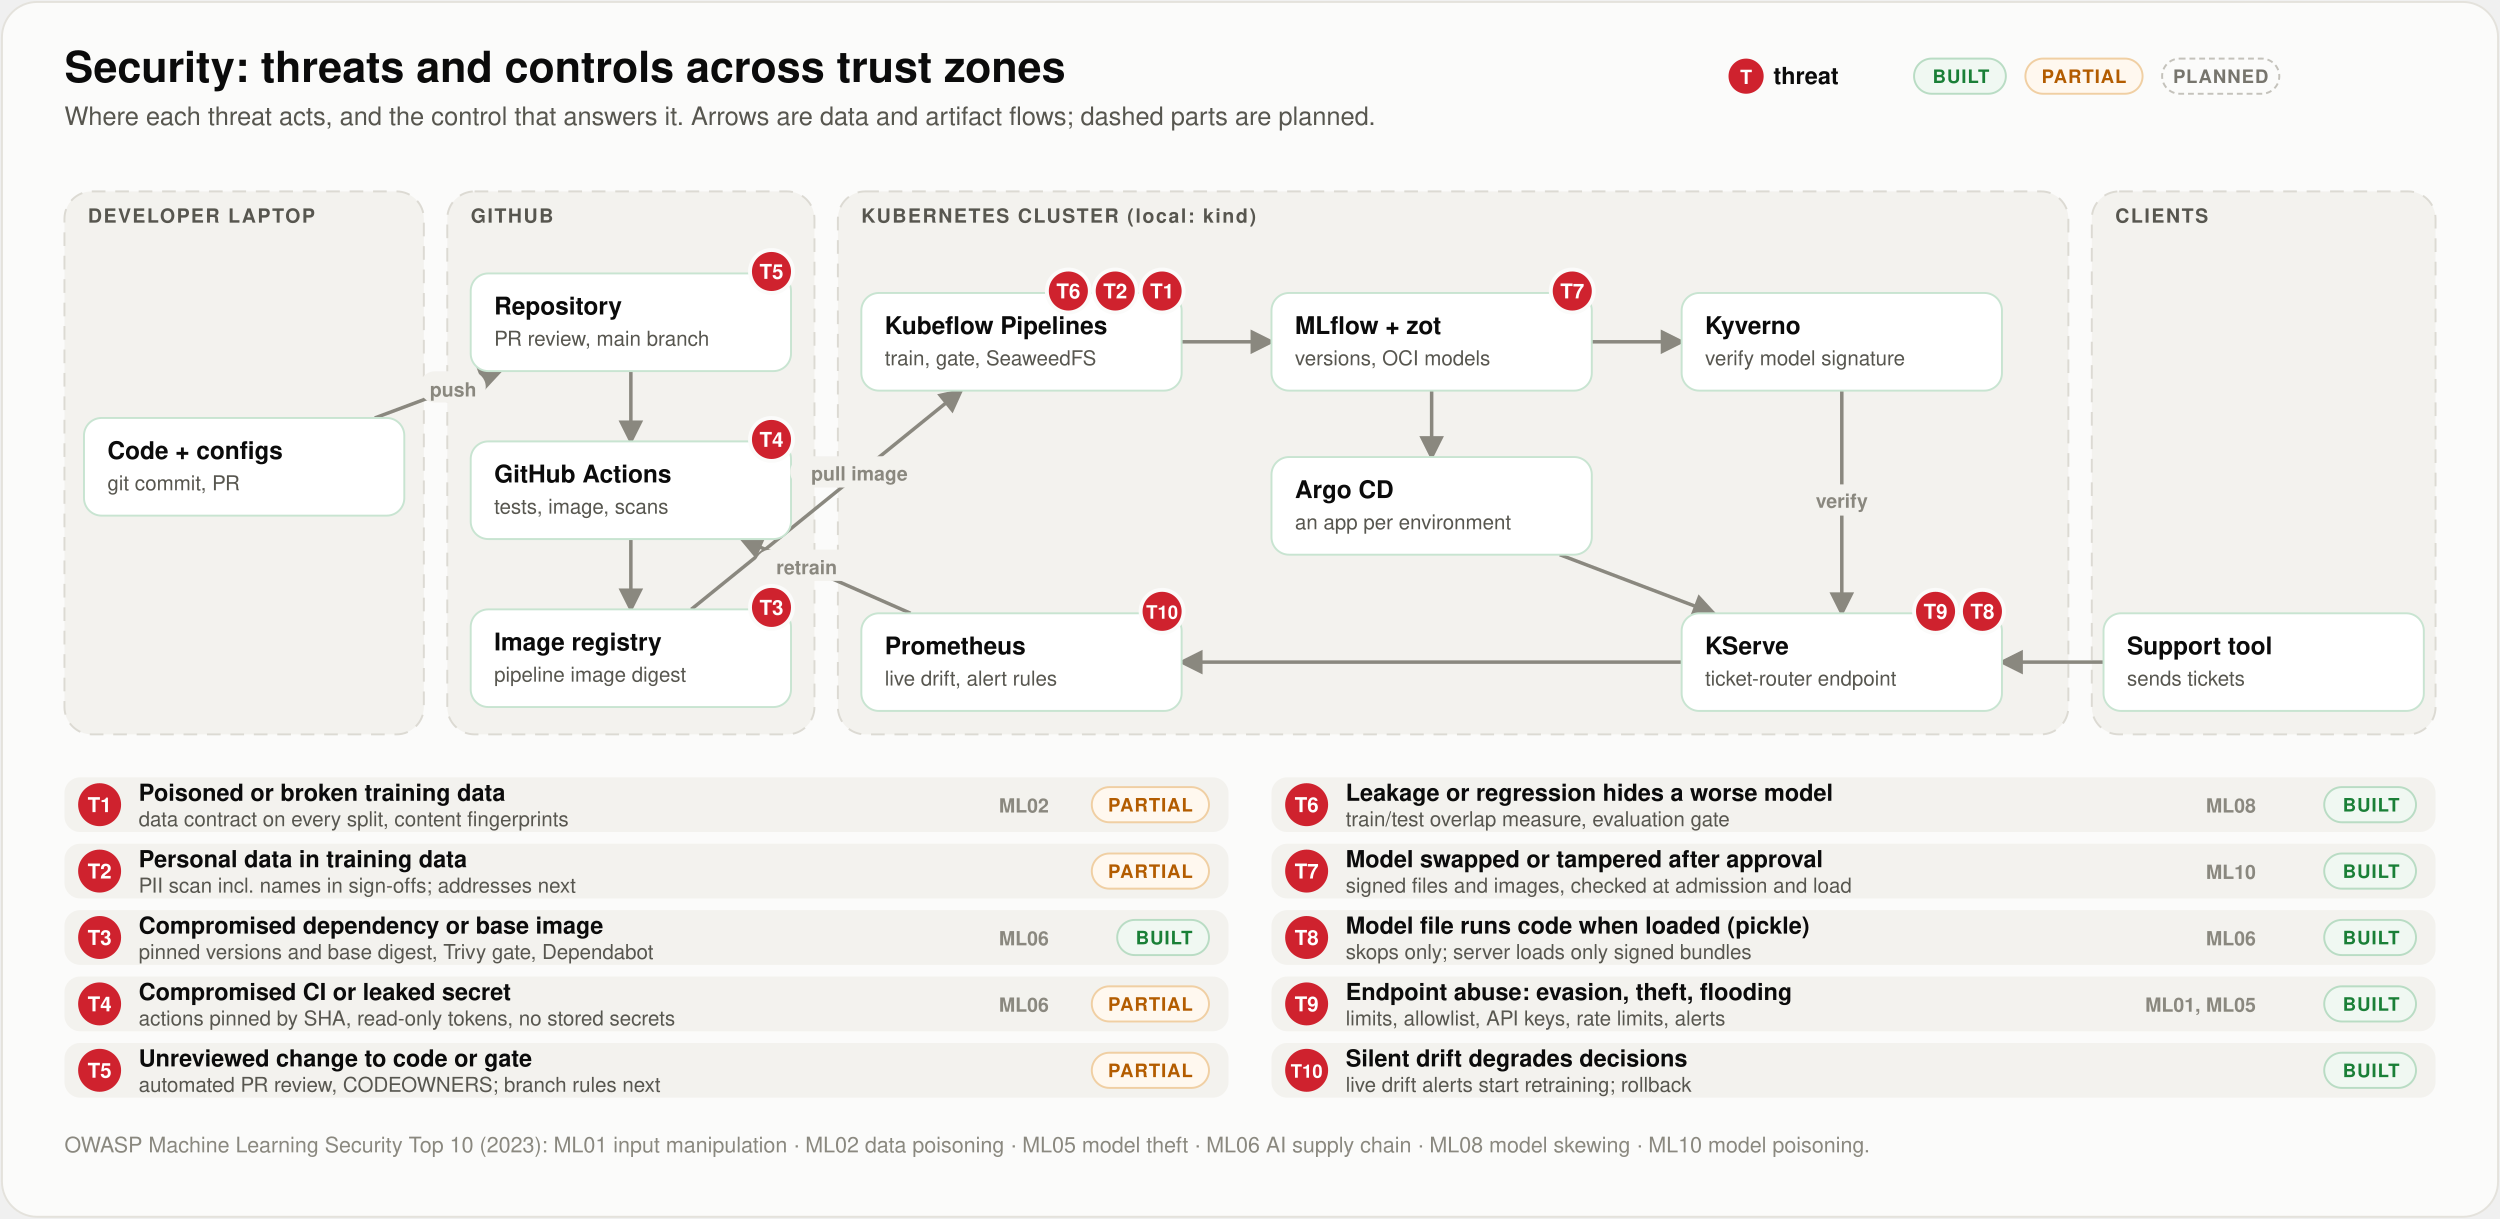
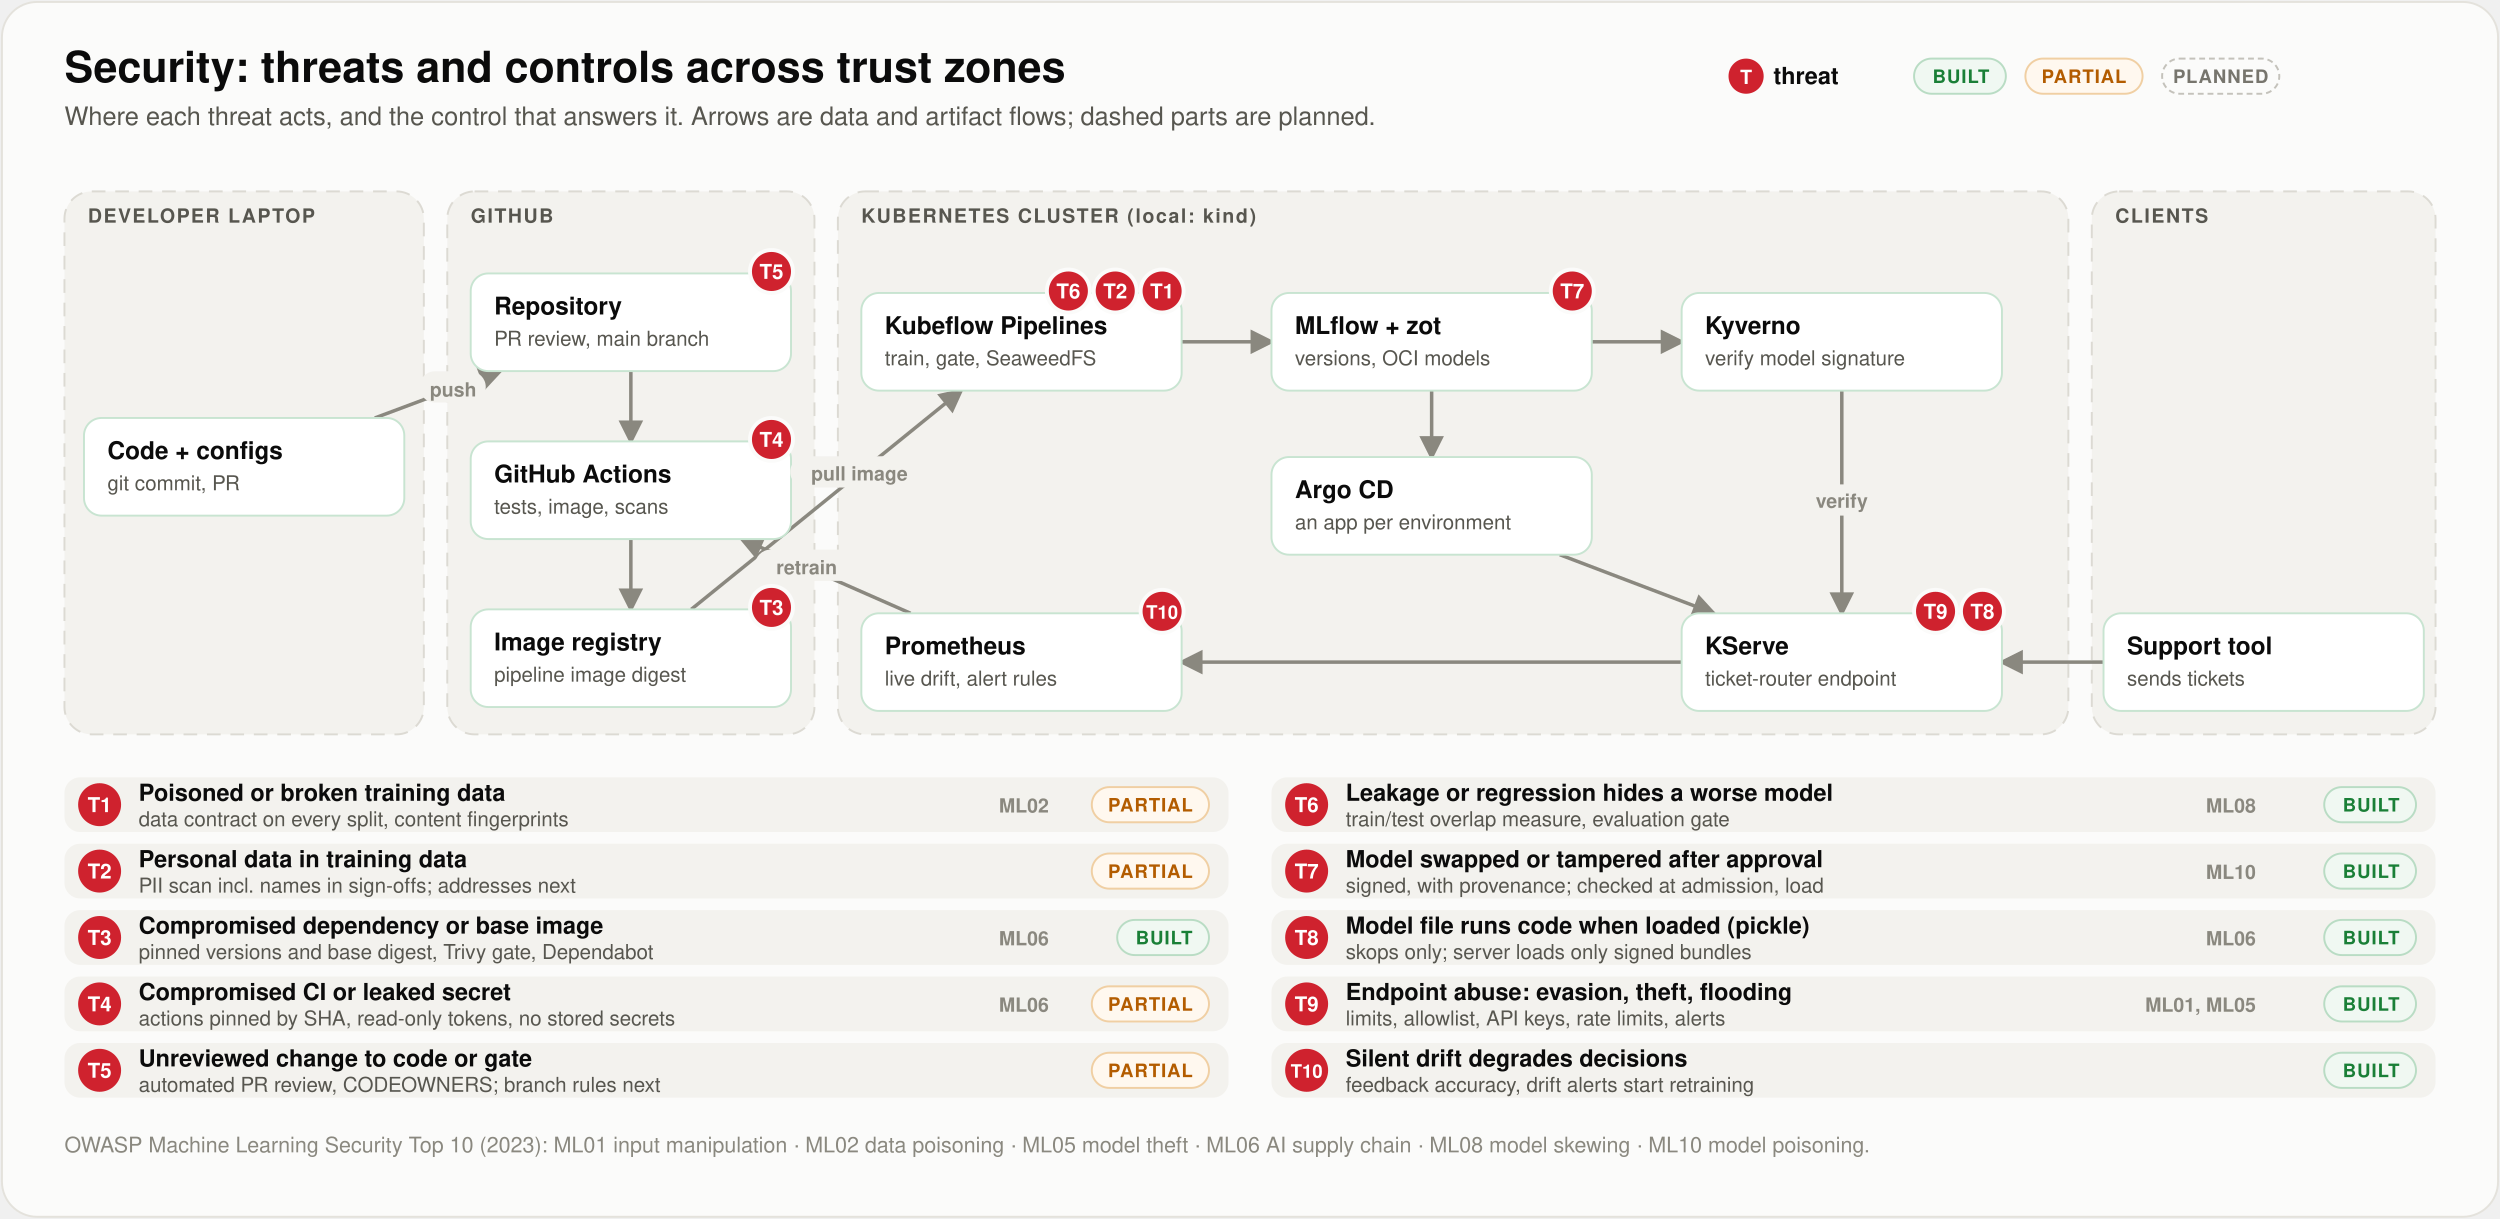
<svg xmlns="http://www.w3.org/2000/svg" width="1280" height="624" viewBox="0 0 1280 624" role="img" aria-labelledby="title desc" font-family="-apple-system, BlinkMacSystemFont, 'Segoe UI', Helvetica, Arial, sans-serif">
  <defs>
    <marker id="arrow" viewBox="0 0 10 10" refX="8.5" refY="5" markerWidth="7" markerHeight="7" orient="auto-start-reverse">
      <path d="M0 0 L10 5 L0 10 z" fill="#8a887f" />
    </marker>
  </defs>
  <rect x="1" y="1" width="1278" height="622" rx="18" fill="#fbfbfa" stroke="#e4e2dc" />
  <text x="33" y="42" font-size="22" font-weight="700" fill="#0b0b0b" text-anchor="start">Security: threats and controls across trust zones</text>
  <text x="33" y="64" font-size="13" font-weight="400" fill="#57564f" text-anchor="start">Where each threat acts, and the control that answers it. Arrows are data and artifact flows; dashed parts are planned.</text>
  <rect x="980" y="30" width="47" height="18" rx="9" fill="#f0f8f2" stroke="#b9dcc4" />
  <text x="1004" y="42.5" font-size="9.5" font-weight="700" fill="#1a7f37" text-anchor="middle" letter-spacing="0.5">BUILT</text>
  <rect x="1037" y="30" width="60" height="18" rx="9" fill="#fff8ef" stroke="#f0cfa3" />
  <text x="1067" y="42.5" font-size="9.5" font-weight="700" fill="#b35c00" text-anchor="middle" letter-spacing="0.5">PARTIAL</text>
  <rect x="1107" y="30" width="60" height="18" rx="9" fill="#fbfbfa" stroke="#c4c2bb" stroke-dasharray="3 2" />
  <text x="1137" y="42.5" font-size="9.5" font-weight="700" fill="#77756d" text-anchor="middle" letter-spacing="0.5">PLANNED</text>
  <circle cx="894" cy="39" r="9" fill="#cf222e" />
  <text x="894" y="43" font-size="10" font-weight="700" fill="#ffffff" text-anchor="middle">T</text>
  <text x="908" y="43" font-size="12" font-weight="600" fill="#0b0b0b" text-anchor="start">threat</text>
  <rect x="33" y="98" width="184" height="278" rx="14" fill="#f3f2ee" stroke="#dcdad3" stroke-dasharray="7 5" />
  <text x="45" y="114" font-size="10" font-weight="700" fill="#57564f" text-anchor="start" letter-spacing="0.8">DEVELOPER LAPTOP</text>
  <rect x="229" y="98" width="188" height="278" rx="14" fill="#f3f2ee" stroke="#dcdad3" stroke-dasharray="7 5" />
  <text x="241" y="114" font-size="10" font-weight="700" fill="#57564f" text-anchor="start" letter-spacing="0.8">GITHUB</text>
  <rect x="429" y="98" width="630" height="278" rx="14" fill="#f3f2ee" stroke="#dcdad3" stroke-dasharray="7 5" />
  <text x="441" y="114" font-size="10" font-weight="700" fill="#57564f" text-anchor="start" letter-spacing="0.8">KUBERNETES CLUSTER  (local: kind)</text>
  <rect x="1071" y="98" width="176" height="278" rx="14" fill="#f3f2ee" stroke="#dcdad3" stroke-dasharray="7 5" />
  <text x="1083" y="114" font-size="10" font-weight="700" fill="#57564f" text-anchor="start" letter-spacing="0.8">CLIENTS</text>
  <line x1="191.9" y1="214.0" x2="256.1" y2="190.0" stroke="#8a887f" stroke-width="1.8" marker-end="url(#arrow)" />
  <line x1="323.0" y1="190.0" x2="323.0" y2="226.0" stroke="#8a887f" stroke-width="1.8" marker-end="url(#arrow)" />
  <line x1="323.0" y1="276.0" x2="323.0" y2="312.0" stroke="#8a887f" stroke-width="1.8" marker-end="url(#arrow)" />
  <line x1="353.9" y1="312.0" x2="492.1" y2="200.0" stroke="#8a887f" stroke-width="1.8" marker-end="url(#arrow)" />
  <line x1="605.0" y1="175.0" x2="651.0" y2="175.0" stroke="#8a887f" stroke-width="1.8" marker-end="url(#arrow)" />
  <line x1="815.0" y1="175.0" x2="861.0" y2="175.0" stroke="#8a887f" stroke-width="1.8" marker-end="url(#arrow)" />
  <line x1="733.0" y1="200.0" x2="733.0" y2="234.0" stroke="#8a887f" stroke-width="1.8" marker-end="url(#arrow)" />
  <line x1="798.6" y1="284.0" x2="877.4" y2="314.0" stroke="#8a887f" stroke-width="1.8" marker-end="url(#arrow)" />
  <line x1="943.0" y1="200.0" x2="943.0" y2="314.0" stroke="#8a887f" stroke-width="1.8" marker-end="url(#arrow)" />
  <line x1="1077.0" y1="339.0" x2="1025.0" y2="339.0" stroke="#8a887f" stroke-width="1.8" marker-end="url(#arrow)" />
  <line x1="861.0" y1="339.0" x2="605.0" y2="339.0" stroke="#8a887f" stroke-width="1.8" marker-end="url(#arrow)" />
  <line x1="466.2" y1="314.0" x2="379.8" y2="276.0" stroke="#8a887f" stroke-width="1.8" marker-end="url(#arrow)" />
  <rect x="43" y="214" width="164" height="50" rx="9" fill="#ffffff" stroke="#c8e4d1" />
  <text x="55" y="235" font-size="12.5" font-weight="600" fill="#0b0b0b" text-anchor="start">Code + configs</text>
  <text x="55" y="251" font-size="10.5" font-weight="400" fill="#57564f" text-anchor="start">git commit, PR</text>
  <rect x="241" y="140" width="164" height="50" rx="9" fill="#ffffff" stroke="#c8e4d1" />
  <text x="253" y="161" font-size="12.5" font-weight="600" fill="#0b0b0b" text-anchor="start">Repository</text>
  <text x="253" y="177" font-size="10.5" font-weight="400" fill="#57564f" text-anchor="start">PR review, main branch</text>
  <rect x="241" y="226" width="164" height="50" rx="9" fill="#ffffff" stroke="#c8e4d1" />
  <text x="253" y="247" font-size="12.5" font-weight="600" fill="#0b0b0b" text-anchor="start">GitHub Actions</text>
  <text x="253" y="263" font-size="10.5" font-weight="400" fill="#57564f" text-anchor="start">tests, image, scans</text>
  <rect x="241" y="312" width="164" height="50" rx="9" fill="#ffffff" stroke="#c8e4d1" />
  <text x="253" y="333" font-size="12.5" font-weight="600" fill="#0b0b0b" text-anchor="start">Image registry</text>
  <text x="253" y="349" font-size="10.5" font-weight="400" fill="#57564f" text-anchor="start">pipeline image digest</text>
  <rect x="441" y="150" width="164" height="50" rx="9" fill="#ffffff" stroke="#c8e4d1" />
  <text x="453" y="171" font-size="12.5" font-weight="600" fill="#0b0b0b" text-anchor="start">Kubeflow Pipelines</text>
  <text x="453" y="187" font-size="10.5" font-weight="400" fill="#57564f" text-anchor="start">train, gate, SeaweedFS</text>
  <rect x="651" y="150" width="164" height="50" rx="9" fill="#ffffff" stroke="#c8e4d1" />
  <text x="663" y="171" font-size="12.5" font-weight="600" fill="#0b0b0b" text-anchor="start">MLflow + zot</text>
  <text x="663" y="187" font-size="10.5" font-weight="400" fill="#57564f" text-anchor="start">versions, OCI models</text>
  <rect x="861" y="150" width="164" height="50" rx="9" fill="#ffffff" stroke="#c8e4d1" />
  <text x="873" y="171" font-size="12.5" font-weight="600" fill="#0b0b0b" text-anchor="start">Kyverno</text>
  <text x="873" y="187" font-size="10.5" font-weight="400" fill="#57564f" text-anchor="start">verify model signature</text>
  <rect x="441" y="314" width="164" height="50" rx="9" fill="#ffffff" stroke="#c8e4d1" />
  <text x="453" y="335" font-size="12.5" font-weight="600" fill="#0b0b0b" text-anchor="start">Prometheus</text>
  <text x="453" y="351" font-size="10.5" font-weight="400" fill="#57564f" text-anchor="start">live drift, alert rules</text>
  <rect x="651" y="234" width="164" height="50" rx="9" fill="#ffffff" stroke="#c8e4d1" />
  <text x="663" y="255" font-size="12.5" font-weight="600" fill="#0b0b0b" text-anchor="start">Argo CD</text>
  <text x="663" y="271" font-size="10.5" font-weight="400" fill="#57564f" text-anchor="start">an app per environment</text>
  <rect x="861" y="314" width="164" height="50" rx="9" fill="#ffffff" stroke="#c8e4d1" />
  <text x="873" y="335" font-size="12.5" font-weight="600" fill="#0b0b0b" text-anchor="start">KServe</text>
  <text x="873" y="351" font-size="10.5" font-weight="400" fill="#57564f" text-anchor="start">ticket-router endpoint</text>
  <rect x="1077" y="314" width="164" height="50" rx="9" fill="#ffffff" stroke="#c8e4d1" />
  <text x="1089" y="335" font-size="12.5" font-weight="600" fill="#0b0b0b" text-anchor="start">Support tool</text>
  <text x="1089" y="351" font-size="10.5" font-weight="400" fill="#57564f" text-anchor="start">sends tickets</text>
  <rect x="214.7" y="190.1" width="34" height="16" rx="8" fill="#f3f2ee" />
  <text x="232" y="203" font-size="10" font-weight="600" fill="#8a887f" text-anchor="middle">push</text>
  <rect x="404.6" y="233.6" width="70" height="16" rx="8" fill="#f3f2ee" />
  <text x="440" y="246" font-size="10" font-weight="600" fill="#8a887f" text-anchor="middle">pull image</text>
  <rect x="920.0" y="248.0" width="46" height="16" rx="8" fill="#f3f2ee" />
  <text x="943" y="260" font-size="10" font-weight="600" fill="#8a887f" text-anchor="middle">verify</text>
  <rect x="386.6" y="281.4" width="52" height="16" rx="8" fill="#f3f2ee" />
  <text x="413" y="294" font-size="10" font-weight="600" fill="#8a887f" text-anchor="middle">retrain</text>
  <circle cx="595" cy="149" r="11" fill="#cf222e" stroke="#fbfbfa" stroke-width="2" />
  <text x="595" y="152.8" font-size="10.5" font-weight="700" fill="#ffffff" text-anchor="middle">T1</text>
  <circle cx="571" cy="149" r="11" fill="#cf222e" stroke="#fbfbfa" stroke-width="2" />
  <text x="571" y="152.8" font-size="10.5" font-weight="700" fill="#ffffff" text-anchor="middle">T2</text>
  <circle cx="395" cy="311" r="11" fill="#cf222e" stroke="#fbfbfa" stroke-width="2" />
  <text x="395" y="314.8" font-size="10.5" font-weight="700" fill="#ffffff" text-anchor="middle">T3</text>
  <circle cx="395" cy="225" r="11" fill="#cf222e" stroke="#fbfbfa" stroke-width="2" />
  <text x="395" y="228.8" font-size="10.5" font-weight="700" fill="#ffffff" text-anchor="middle">T4</text>
  <circle cx="395" cy="139" r="11" fill="#cf222e" stroke="#fbfbfa" stroke-width="2" />
  <text x="395" y="142.8" font-size="10.5" font-weight="700" fill="#ffffff" text-anchor="middle">T5</text>
  <circle cx="547" cy="149" r="11" fill="#cf222e" stroke="#fbfbfa" stroke-width="2" />
  <text x="547" y="152.8" font-size="10.5" font-weight="700" fill="#ffffff" text-anchor="middle">T6</text>
  <circle cx="805" cy="149" r="11" fill="#cf222e" stroke="#fbfbfa" stroke-width="2" />
  <text x="805" y="152.8" font-size="10.5" font-weight="700" fill="#ffffff" text-anchor="middle">T7</text>
  <circle cx="1015" cy="313" r="11" fill="#cf222e" stroke="#fbfbfa" stroke-width="2" />
  <text x="1015" y="316.8" font-size="10.5" font-weight="700" fill="#ffffff" text-anchor="middle">T8</text>
  <circle cx="991" cy="313" r="11" fill="#cf222e" stroke="#fbfbfa" stroke-width="2" />
  <text x="991" y="316.8" font-size="10.5" font-weight="700" fill="#ffffff" text-anchor="middle">T9</text>
  <circle cx="595" cy="313" r="11" fill="#cf222e" stroke="#fbfbfa" stroke-width="2" />
  <text x="595" y="316.8" font-size="9.5" font-weight="700" fill="#ffffff" text-anchor="middle">T10</text>
  <rect x="33" y="398" width="596" height="28" rx="8" fill="#f3f2ee" />
  <circle cx="51" cy="412" r="11" fill="#cf222e" />
  <text x="51" y="415.8" font-size="10.5" font-weight="700" fill="#ffffff" text-anchor="middle">T1</text>
  <text x="71" y="410" font-size="12" font-weight="650" fill="#0b0b0b" text-anchor="start">Poisoned or broken training data</text>
  <text x="71" y="423" font-size="10.5" font-weight="400" fill="#57564f" text-anchor="start">data contract on every split, content fingerprints</text>
  <text x="537" y="416" font-size="10" font-weight="600" fill="#8a887f" text-anchor="end">ML02</text>
  <rect x="559" y="403" width="60" height="18" rx="9" fill="#fff8ef" stroke="#f0cfa3" />
  <text x="589" y="415.5" font-size="9.5" font-weight="700" fill="#b35c00" text-anchor="middle" letter-spacing="0.5">PARTIAL</text>
  <rect x="33" y="432" width="596" height="28" rx="8" fill="#f3f2ee" />
  <circle cx="51" cy="446" r="11" fill="#cf222e" />
  <text x="51" y="449.8" font-size="10.5" font-weight="700" fill="#ffffff" text-anchor="middle">T2</text>
  <text x="71" y="444" font-size="12" font-weight="650" fill="#0b0b0b" text-anchor="start">Personal data in training data</text>
  <text x="71" y="457" font-size="10.5" font-weight="400" fill="#57564f" text-anchor="start">PII scan incl. names in sign-offs; addresses next</text>
  <text x="537" y="450" font-size="10" font-weight="600" fill="#8a887f" text-anchor="end" />
  <rect x="559" y="437" width="60" height="18" rx="9" fill="#fff8ef" stroke="#f0cfa3" />
  <text x="589" y="449.5" font-size="9.5" font-weight="700" fill="#b35c00" text-anchor="middle" letter-spacing="0.5">PARTIAL</text>
  <rect x="33" y="466" width="596" height="28" rx="8" fill="#f3f2ee" />
  <circle cx="51" cy="480" r="11" fill="#cf222e" />
  <text x="51" y="483.8" font-size="10.5" font-weight="700" fill="#ffffff" text-anchor="middle">T3</text>
  <text x="71" y="478" font-size="12" font-weight="650" fill="#0b0b0b" text-anchor="start">Compromised dependency or base image</text>
  <text x="71" y="491" font-size="10.5" font-weight="400" fill="#57564f" text-anchor="start">pinned versions and base digest, Trivy gate, Dependabot</text>
  <text x="537" y="484" font-size="10" font-weight="600" fill="#8a887f" text-anchor="end">ML06</text>
  <rect x="572" y="471" width="47" height="18" rx="9" fill="#f0f8f2" stroke="#b9dcc4" />
  <text x="596" y="483.5" font-size="9.5" font-weight="700" fill="#1a7f37" text-anchor="middle" letter-spacing="0.5">BUILT</text>
  <rect x="33" y="500" width="596" height="28" rx="8" fill="#f3f2ee" />
  <circle cx="51" cy="514" r="11" fill="#cf222e" />
  <text x="51" y="517.8" font-size="10.5" font-weight="700" fill="#ffffff" text-anchor="middle">T4</text>
  <text x="71" y="512" font-size="12" font-weight="650" fill="#0b0b0b" text-anchor="start">Compromised CI or leaked secret</text>
  <text x="71" y="525" font-size="10.5" font-weight="400" fill="#57564f" text-anchor="start">actions pinned by SHA, read-only tokens, no stored secrets</text>
  <text x="537" y="518" font-size="10" font-weight="600" fill="#8a887f" text-anchor="end">ML06</text>
  <rect x="559" y="505" width="60" height="18" rx="9" fill="#fff8ef" stroke="#f0cfa3" />
  <text x="589" y="517.5" font-size="9.5" font-weight="700" fill="#b35c00" text-anchor="middle" letter-spacing="0.5">PARTIAL</text>
  <rect x="33" y="534" width="596" height="28" rx="8" fill="#f3f2ee" />
  <circle cx="51" cy="548" r="11" fill="#cf222e" />
  <text x="51" y="551.8" font-size="10.5" font-weight="700" fill="#ffffff" text-anchor="middle">T5</text>
  <text x="71" y="546" font-size="12" font-weight="650" fill="#0b0b0b" text-anchor="start">Unreviewed change to code or gate</text>
  <text x="71" y="559" font-size="10.5" font-weight="400" fill="#57564f" text-anchor="start">automated PR review, CODEOWNERS; branch rules next</text>
  <text x="537" y="552" font-size="10" font-weight="600" fill="#8a887f" text-anchor="end" />
  <rect x="559" y="539" width="60" height="18" rx="9" fill="#fff8ef" stroke="#f0cfa3" />
  <text x="589" y="551.5" font-size="9.5" font-weight="700" fill="#b35c00" text-anchor="middle" letter-spacing="0.5">PARTIAL</text>
  <rect x="651" y="398" width="596" height="28" rx="8" fill="#f3f2ee" />
  <circle cx="669" cy="412" r="11" fill="#cf222e" />
  <text x="669" y="415.8" font-size="10.5" font-weight="700" fill="#ffffff" text-anchor="middle">T6</text>
  <text x="689" y="410" font-size="12" font-weight="650" fill="#0b0b0b" text-anchor="start">Leakage or regression hides a worse model</text>
  <text x="689" y="423" font-size="10.5" font-weight="400" fill="#57564f" text-anchor="start">train/test overlap measure, evaluation gate</text>
  <text x="1155" y="416" font-size="10" font-weight="600" fill="#8a887f" text-anchor="end">ML08</text>
  <rect x="1190" y="403" width="47" height="18" rx="9" fill="#f0f8f2" stroke="#b9dcc4" />
  <text x="1214" y="415.5" font-size="9.5" font-weight="700" fill="#1a7f37" text-anchor="middle" letter-spacing="0.5">BUILT</text>
  <rect x="651" y="432" width="596" height="28" rx="8" fill="#f3f2ee" />
  <circle cx="669" cy="446" r="11" fill="#cf222e" />
  <text x="669" y="449.8" font-size="10.5" font-weight="700" fill="#ffffff" text-anchor="middle">T7</text>
  <text x="689" y="444" font-size="12" font-weight="650" fill="#0b0b0b" text-anchor="start">Model swapped or tampered after approval</text>
-   <text x="689" y="457" font-size="10.5" font-weight="400" fill="#57564f" text-anchor="start">signed files and images, checked at admission and load</text>
+   <text x="689" y="457" font-size="10.5" font-weight="400" fill="#57564f" text-anchor="start">signed, with provenance; checked at admission, load</text>
  <text x="1155" y="450" font-size="10" font-weight="600" fill="#8a887f" text-anchor="end">ML10</text>
  <rect x="1190" y="437" width="47" height="18" rx="9" fill="#f0f8f2" stroke="#b9dcc4" />
  <text x="1214" y="449.5" font-size="9.5" font-weight="700" fill="#1a7f37" text-anchor="middle" letter-spacing="0.5">BUILT</text>
  <rect x="651" y="466" width="596" height="28" rx="8" fill="#f3f2ee" />
  <circle cx="669" cy="480" r="11" fill="#cf222e" />
  <text x="669" y="483.8" font-size="10.5" font-weight="700" fill="#ffffff" text-anchor="middle">T8</text>
  <text x="689" y="478" font-size="12" font-weight="650" fill="#0b0b0b" text-anchor="start">Model file runs code when loaded (pickle)</text>
  <text x="689" y="491" font-size="10.5" font-weight="400" fill="#57564f" text-anchor="start">skops only; server loads only signed bundles</text>
  <text x="1155" y="484" font-size="10" font-weight="600" fill="#8a887f" text-anchor="end">ML06</text>
  <rect x="1190" y="471" width="47" height="18" rx="9" fill="#f0f8f2" stroke="#b9dcc4" />
  <text x="1214" y="483.5" font-size="9.5" font-weight="700" fill="#1a7f37" text-anchor="middle" letter-spacing="0.5">BUILT</text>
  <rect x="651" y="500" width="596" height="28" rx="8" fill="#f3f2ee" />
  <circle cx="669" cy="514" r="11" fill="#cf222e" />
  <text x="669" y="517.8" font-size="10.5" font-weight="700" fill="#ffffff" text-anchor="middle">T9</text>
  <text x="689" y="512" font-size="12" font-weight="650" fill="#0b0b0b" text-anchor="start">Endpoint abuse: evasion, theft, flooding</text>
  <text x="689" y="525" font-size="10.5" font-weight="400" fill="#57564f" text-anchor="start">limits, allowlist, API keys, rate limits, alerts</text>
  <text x="1155" y="518" font-size="10" font-weight="600" fill="#8a887f" text-anchor="end">ML01, ML05</text>
  <rect x="1190" y="505" width="47" height="18" rx="9" fill="#f0f8f2" stroke="#b9dcc4" />
  <text x="1214" y="517.5" font-size="9.5" font-weight="700" fill="#1a7f37" text-anchor="middle" letter-spacing="0.5">BUILT</text>
  <rect x="651" y="534" width="596" height="28" rx="8" fill="#f3f2ee" />
  <circle cx="669" cy="548" r="11" fill="#cf222e" />
  <text x="669" y="551.8" font-size="9.5" font-weight="700" fill="#ffffff" text-anchor="middle">T10</text>
  <text x="689" y="546" font-size="12" font-weight="650" fill="#0b0b0b" text-anchor="start">Silent drift degrades decisions</text>
-   <text x="689" y="559" font-size="10.5" font-weight="400" fill="#57564f" text-anchor="start">live drift alerts start retraining; rollback</text>
+   <text x="689" y="559" font-size="10.5" font-weight="400" fill="#57564f" text-anchor="start">feedback accuracy, drift alerts start retraining</text>
  <text x="1155" y="552" font-size="10" font-weight="600" fill="#8a887f" text-anchor="end" />
  <rect x="1190" y="539" width="47" height="18" rx="9" fill="#f0f8f2" stroke="#b9dcc4" />
  <text x="1214" y="551.5" font-size="9.5" font-weight="700" fill="#1a7f37" text-anchor="middle" letter-spacing="0.5">BUILT</text>
  <text x="33" y="590" font-size="11" font-weight="500" fill="#8a887f" text-anchor="start">OWASP Machine Learning Security Top 10 (2023): ML01 input manipulation · ML02 data poisoning · ML05 model theft · ML06 AI supply chain · ML08 model skewing · ML10 model poisoning.</text>
</svg>
